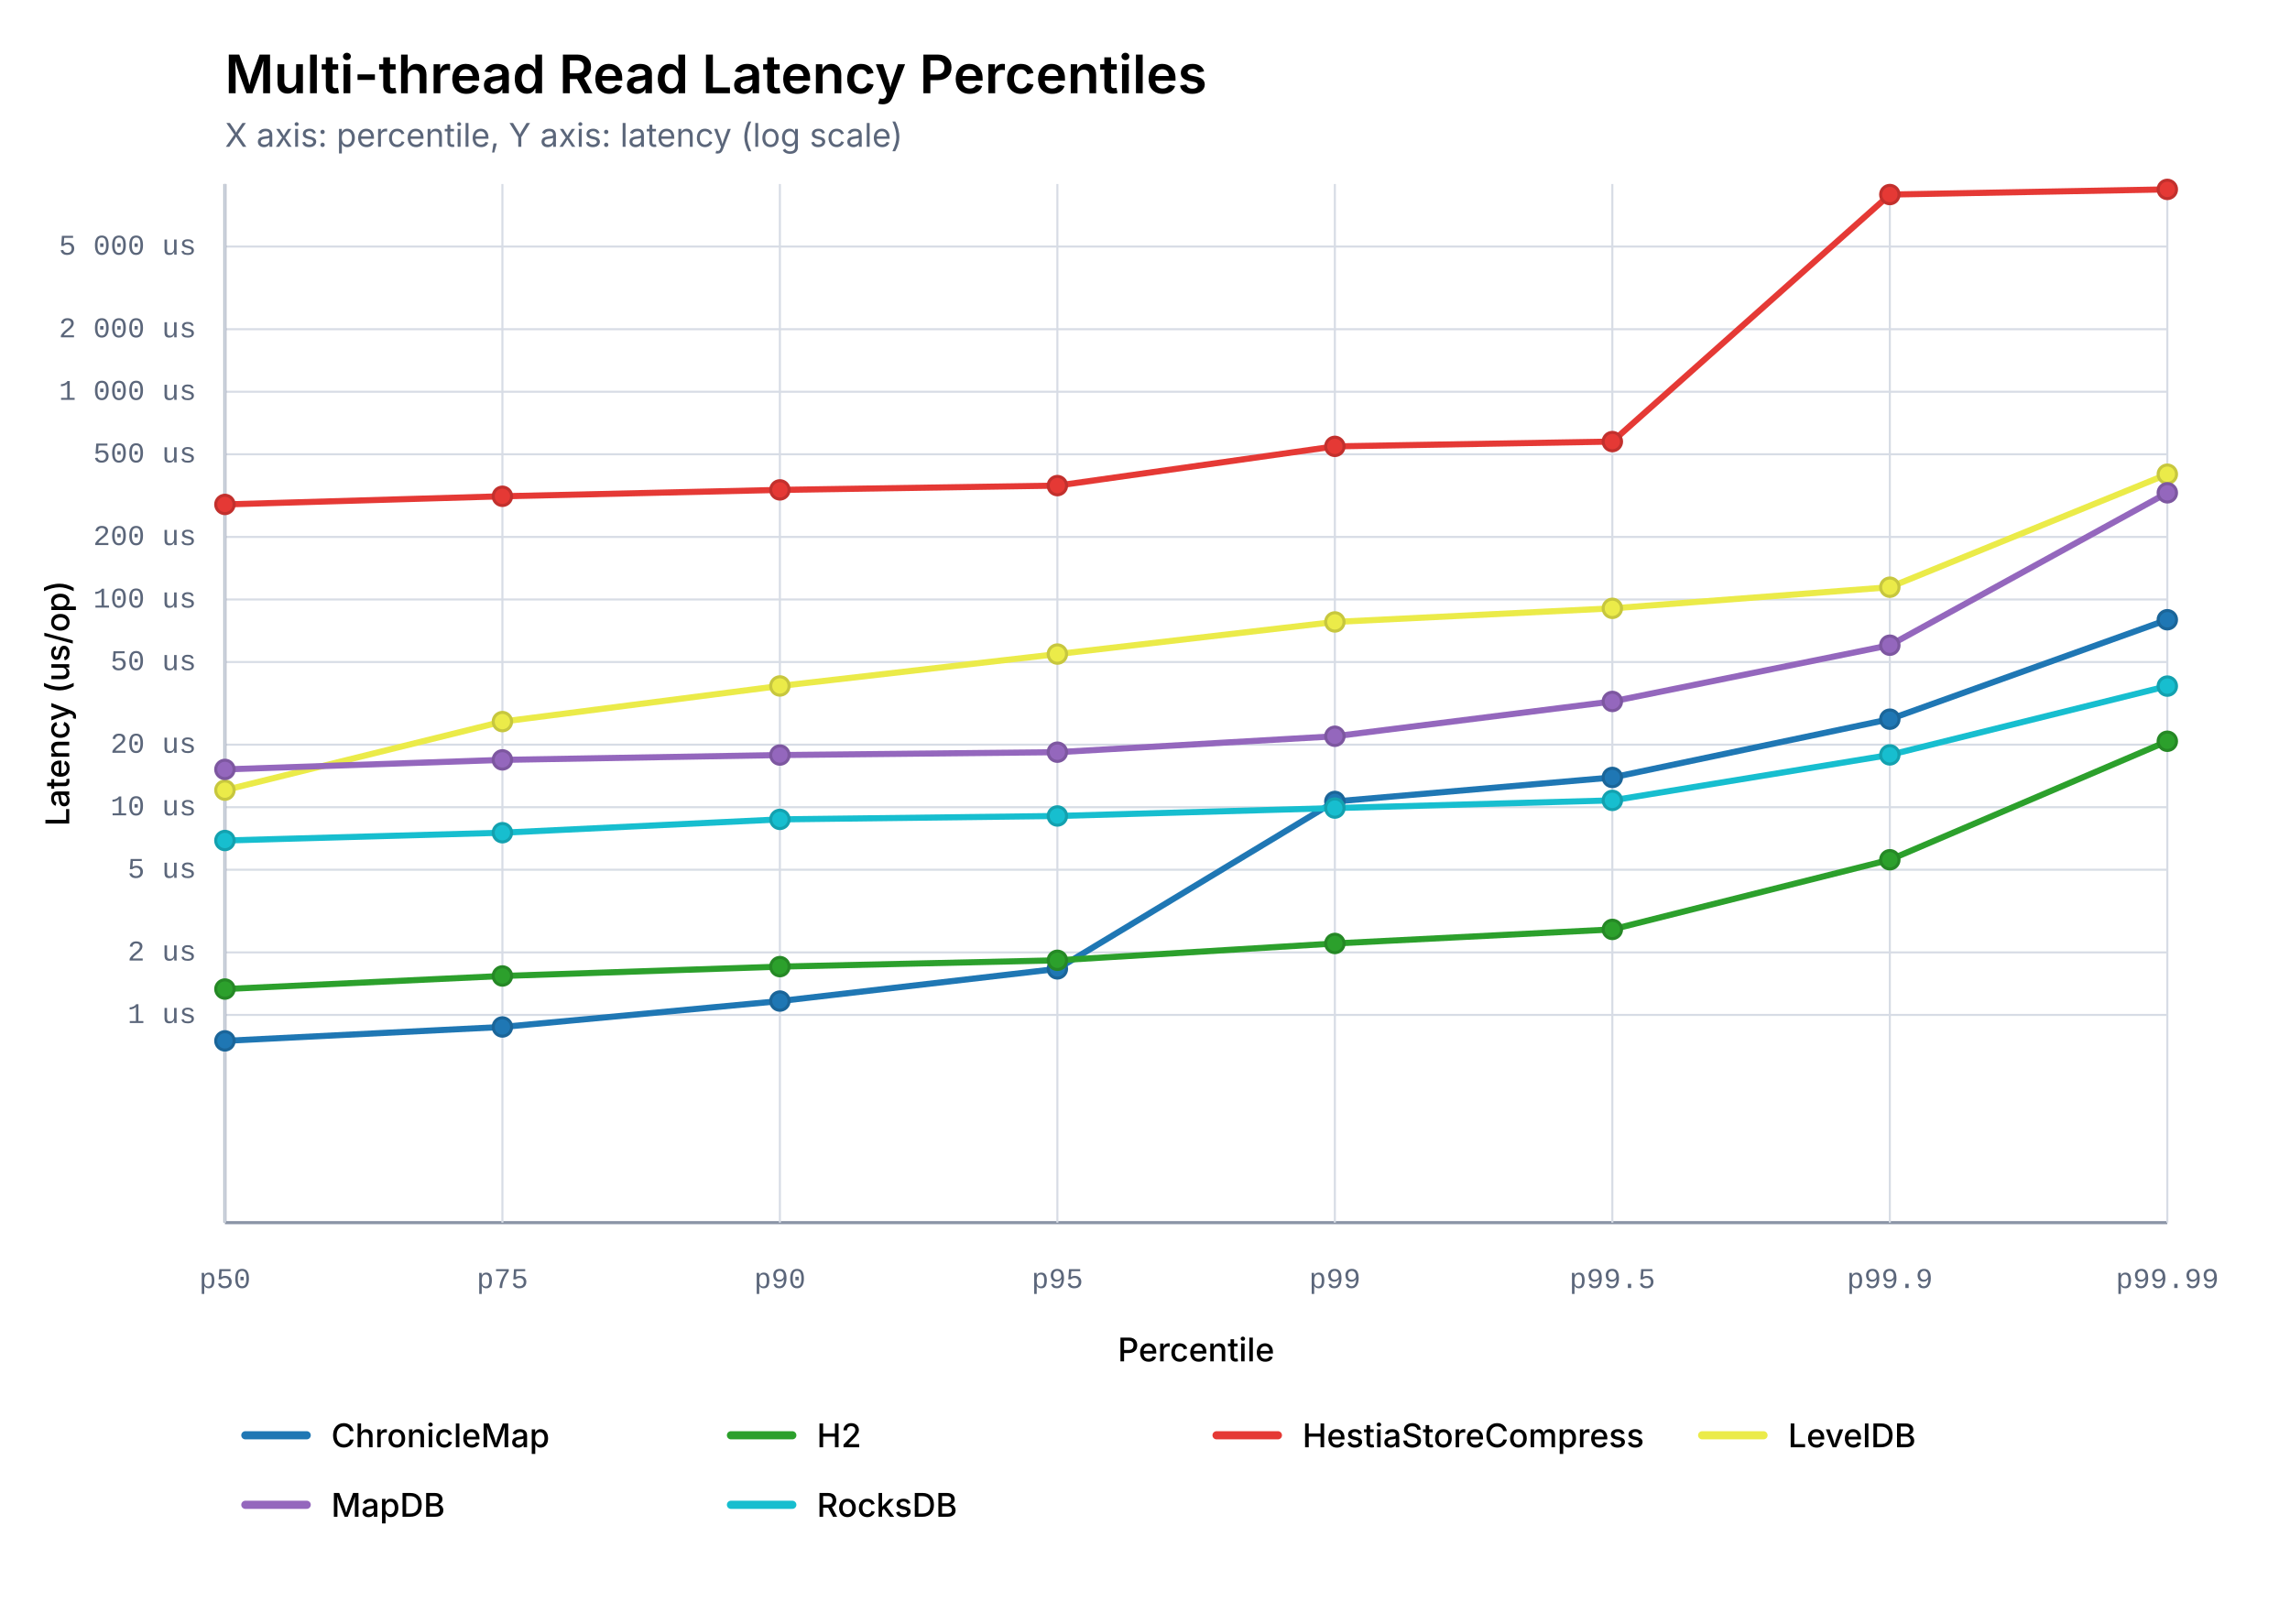
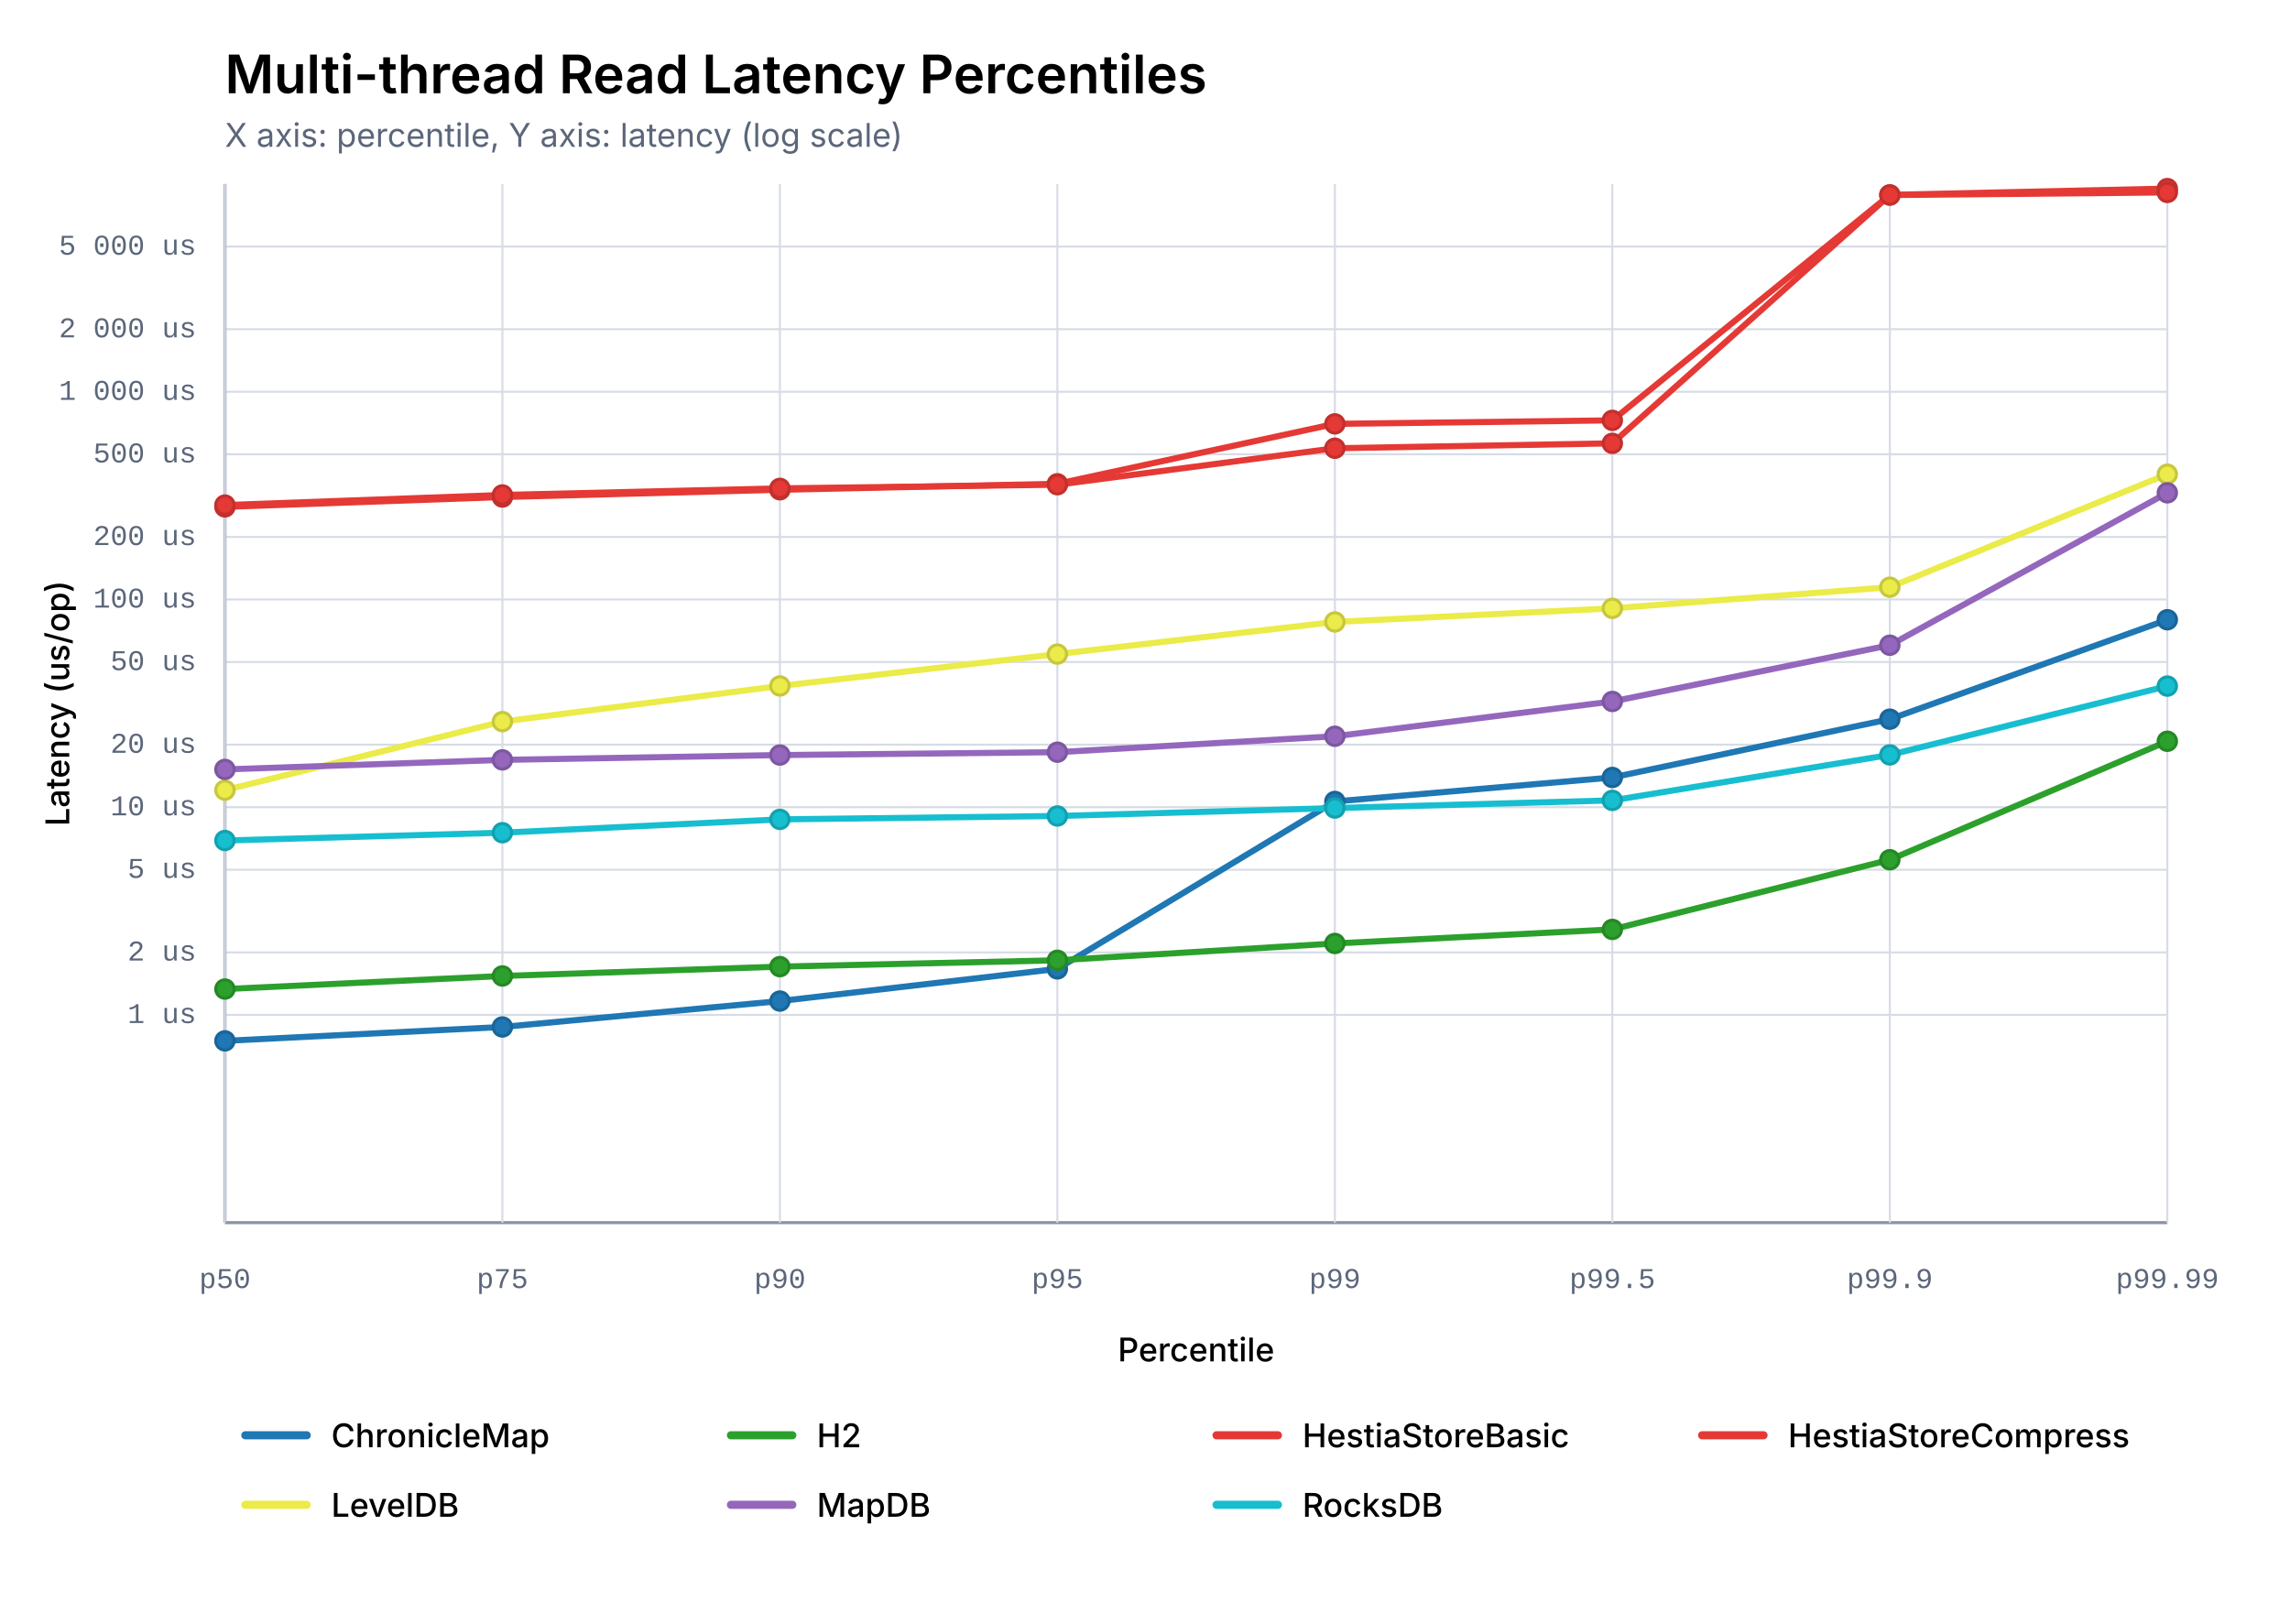
<svg xmlns="http://www.w3.org/2000/svg" width="1120" height="794" viewBox="0 0 1120 794">
  <style>
        text { fill: currentColor; dominant-baseline: middle; }
        .title { font: 600 26px "Inter", "Helvetica Neue", Arial, sans-serif; }
        .subtitle { font: 16px "Inter", "Helvetica Neue", Arial, sans-serif; fill: #5B667A; }
        .axis-label { font: 500 16px "Inter", "Helvetica Neue", Arial, sans-serif; }
        .tick { font: 14px "IBM Plex Mono", "Courier New", monospace; fill: #5B667A; }
        .legend { font: 500 16px "Inter", "Helvetica Neue", Arial, sans-serif; }
        .grid { stroke: #D7DCE5; stroke-width: 1; fill: none; }
        .axis { stroke: #8A94A6; stroke-width: 1.5; fill: none; }
    </style>
  <text class="title" x="110" y="36">Multi-thread Read Latency Percentiles</text>
  <text class="subtitle" x="110" y="66">X axis: percentile, Y axis: latency (log scale)</text>
  <line class="grid" x1="110" y1="496.4" x2="1060" y2="496.4" />
  <text class="tick" x="96" y="496.4" text-anchor="end">1 us</text>
  <line class="grid" x1="110" y1="465.815" x2="1060" y2="465.815" />
  <text class="tick" x="96" y="465.815" text-anchor="end">2 us</text>
  <line class="grid" x1="110" y1="425.385" x2="1060" y2="425.385" />
  <text class="tick" x="96" y="425.385" text-anchor="end">5 us</text>
  <line class="grid" x1="110" y1="394.8" x2="1060" y2="394.8" />
  <text class="tick" x="96" y="394.8" text-anchor="end">10 us</text>
  <line class="grid" x1="110" y1="364.215" x2="1060" y2="364.215" />
  <text class="tick" x="96" y="364.215" text-anchor="end">20 us</text>
  <line class="grid" x1="110" y1="323.785" x2="1060" y2="323.785" />
  <text class="tick" x="96" y="323.785" text-anchor="end">50 us</text>
  <line class="grid" x1="110" y1="293.2" x2="1060" y2="293.2" />
  <text class="tick" x="96" y="293.2" text-anchor="end">100 us</text>
  <line class="grid" x1="110" y1="262.615" x2="1060" y2="262.615" />
  <text class="tick" x="96" y="262.615" text-anchor="end">200 us</text>
  <line class="grid" x1="110" y1="222.185" x2="1060" y2="222.185" />
  <text class="tick" x="96" y="222.185" text-anchor="end">500 us</text>
  <line class="grid" x1="110" y1="191.6" x2="1060" y2="191.6" />
  <text class="tick" x="96" y="191.6" text-anchor="end">1 000 us</text>
  <line class="grid" x1="110" y1="161.015" x2="1060" y2="161.015" />
  <text class="tick" x="96" y="161.015" text-anchor="end">2 000 us</text>
  <line class="grid" x1="110" y1="120.585" x2="1060" y2="120.585" />
  <text class="tick" x="96" y="120.585" text-anchor="end">5 000 us</text>
  <line class="axis" x1="110" y1="598" x2="1060" y2="598" />
  <line class="axis" x1="110" y1="90" x2="110" y2="598" />
  <line class="grid" x1="110.0" y1="90" x2="110.0" y2="598" />
  <text class="tick" x="110.0" y="626" text-anchor="middle">p50</text>
  <line class="grid" x1="245.714" y1="90" x2="245.714" y2="598" />
  <text class="tick" x="245.714" y="626" text-anchor="middle">p75</text>
  <line class="grid" x1="381.429" y1="90" x2="381.429" y2="598" />
  <text class="tick" x="381.429" y="626" text-anchor="middle">p90</text>
  <line class="grid" x1="517.143" y1="90" x2="517.143" y2="598" />
  <text class="tick" x="517.143" y="626" text-anchor="middle">p95</text>
  <line class="grid" x1="652.857" y1="90" x2="652.857" y2="598" />
  <text class="tick" x="652.857" y="626" text-anchor="middle">p99</text>
  <line class="grid" x1="788.571" y1="90" x2="788.571" y2="598" />
  <text class="tick" x="788.571" y="626" text-anchor="middle">p99.5</text>
  <line class="grid" x1="924.286" y1="90" x2="924.286" y2="598" />
  <text class="tick" x="924.286" y="626" text-anchor="middle">p99.9</text>
  <line class="grid" x1="1060.0" y1="90" x2="1060.0" y2="598" />
  <text class="tick" x="1060.0" y="626" text-anchor="middle">p99.99</text>
  <text class="axis-label" x="585" y="660" text-anchor="middle">Percentile</text>
  <text class="axis-label" x="28" y="344" transform="rotate(-90 28 344)" text-anchor="middle">Latency (us/op)</text>
  <polyline points="110.00,509.09 245.71,502.29 381.43,489.62 517.14,473.88 652.86,392.00 788.57,380.26 924.29,351.75 1060.00,303.12" fill="none" stroke="#1F77B4" stroke-width="3" stroke-linejoin="round" stroke-linecap="round" />
  <circle cx="110.0" cy="509.094" r="4.5" fill="#1F77B4" stroke="#1A6599" stroke-width="1.5" />
  <circle cx="245.714" cy="502.292" r="4.5" fill="#1F77B4" stroke="#1A6599" stroke-width="1.5" />
  <circle cx="381.429" cy="489.623" r="4.5" fill="#1F77B4" stroke="#1A6599" stroke-width="1.5" />
  <circle cx="517.143" cy="473.878" r="4.5" fill="#1F77B4" stroke="#1A6599" stroke-width="1.5" />
  <circle cx="652.857" cy="391.996" r="4.5" fill="#1F77B4" stroke="#1A6599" stroke-width="1.5" />
  <circle cx="788.571" cy="380.257" r="4.5" fill="#1F77B4" stroke="#1A6599" stroke-width="1.5" />
  <circle cx="924.286" cy="351.752" r="4.5" fill="#1F77B4" stroke="#1A6599" stroke-width="1.5" />
  <circle cx="1060.0" cy="303.117" r="4.5" fill="#1F77B4" stroke="#1A6599" stroke-width="1.5" />
  <polyline points="110.00,483.75 245.71,477.35 381.43,472.78 517.14,469.69 652.86,461.45 788.57,454.58 924.29,420.51 1060.00,362.55" fill="none" stroke="#2CA02C" stroke-width="3" stroke-linejoin="round" stroke-linecap="round" />
  <circle cx="110.0" cy="483.75" r="4.5" fill="#2CA02C" stroke="#258825" stroke-width="1.5" />
  <circle cx="245.714" cy="477.348" r="4.5" fill="#2CA02C" stroke="#258825" stroke-width="1.5" />
  <circle cx="381.429" cy="472.779" r="4.5" fill="#2CA02C" stroke="#258825" stroke-width="1.5" />
  <circle cx="517.143" cy="469.687" r="4.5" fill="#2CA02C" stroke="#258825" stroke-width="1.5" />
  <circle cx="652.857" cy="461.45" r="4.5" fill="#2CA02C" stroke="#258825" stroke-width="1.5" />
  <circle cx="788.571" cy="454.579" r="4.5" fill="#2CA02C" stroke="#258825" stroke-width="1.5" />
  <circle cx="924.286" cy="420.51" r="4.5" fill="#2CA02C" stroke="#258825" stroke-width="1.5" />
  <circle cx="1060.0" cy="362.553" r="4.5" fill="#2CA02C" stroke="#258825" stroke-width="1.5" />
-   <polyline points="110.00,246.72 245.71,242.73 381.43,239.61 517.14,237.51 652.86,218.32 788.57,215.98 924.29,95.16 1060.00,92.63" fill="none" stroke="#E53935" stroke-width="3" stroke-linejoin="round" stroke-linecap="round" />
-   <circle cx="110.0" cy="246.722" r="4.5" fill="#E53935" stroke="#C2302D" stroke-width="1.5" />
-   <circle cx="245.714" cy="242.732" r="4.5" fill="#E53935" stroke="#C2302D" stroke-width="1.5" />
-   <circle cx="381.429" cy="239.606" r="4.5" fill="#E53935" stroke="#C2302D" stroke-width="1.5" />
-   <circle cx="517.143" cy="237.511" r="4.5" fill="#E53935" stroke="#C2302D" stroke-width="1.5" />
-   <circle cx="652.857" cy="218.318" r="4.5" fill="#E53935" stroke="#C2302D" stroke-width="1.5" />
-   <circle cx="788.571" cy="215.98" r="4.5" fill="#E53935" stroke="#C2302D" stroke-width="1.5" />
-   <circle cx="924.286" cy="95.159" r="4.5" fill="#E53935" stroke="#C2302D" stroke-width="1.5" />
-   <circle cx="1060.0" cy="92.633" r="4.5" fill="#E53935" stroke="#C2302D" stroke-width="1.5" />
+   <polyline points="110.00,247.92 245.71,243.09 381.43,239.54 517.14,236.62 652.86,207.31 788.57,205.60 924.29,95.32 1060.00,92.25" fill="none" stroke="#E53935" stroke-width="3" stroke-linejoin="round" stroke-linecap="round" />
+   <circle cx="110.0" cy="247.92" r="4.5" fill="#E53935" stroke="#C2302D" stroke-width="1.5" />
+   <circle cx="245.714" cy="243.094" r="4.5" fill="#E53935" stroke="#C2302D" stroke-width="1.5" />
+   <circle cx="381.429" cy="239.539" r="4.5" fill="#E53935" stroke="#C2302D" stroke-width="1.5" />
+   <circle cx="517.143" cy="236.625" r="4.5" fill="#E53935" stroke="#C2302D" stroke-width="1.5" />
+   <circle cx="652.857" cy="207.312" r="4.5" fill="#E53935" stroke="#C2302D" stroke-width="1.5" />
+   <circle cx="788.571" cy="205.604" r="4.5" fill="#E53935" stroke="#C2302D" stroke-width="1.5" />
+   <circle cx="924.286" cy="95.322" r="4.5" fill="#E53935" stroke="#C2302D" stroke-width="1.5" />
+   <circle cx="1060.0" cy="92.251" r="4.5" fill="#E53935" stroke="#C2302D" stroke-width="1.5" />
+   <polyline points="110.00,247.04 245.71,242.09 381.43,238.87 517.14,237.07 652.86,219.24 788.57,216.85 924.29,95.40 1060.00,94.12" fill="none" stroke="#E53935" stroke-width="3" stroke-linejoin="round" stroke-linecap="round" />
+   <circle cx="110.0" cy="247.039" r="4.5" fill="#E53935" stroke="#C2302D" stroke-width="1.5" />
+   <circle cx="245.714" cy="242.089" r="4.5" fill="#E53935" stroke="#C2302D" stroke-width="1.5" />
+   <circle cx="381.429" cy="238.875" r="4.5" fill="#E53935" stroke="#C2302D" stroke-width="1.5" />
+   <circle cx="517.143" cy="237.066" r="4.5" fill="#E53935" stroke="#C2302D" stroke-width="1.5" />
+   <circle cx="652.857" cy="219.238" r="4.5" fill="#E53935" stroke="#C2302D" stroke-width="1.5" />
+   <circle cx="788.571" cy="216.853" r="4.5" fill="#E53935" stroke="#C2302D" stroke-width="1.5" />
+   <circle cx="924.286" cy="95.404" r="4.5" fill="#E53935" stroke="#C2302D" stroke-width="1.5" />
+   <circle cx="1060.0" cy="94.115" r="4.5" fill="#E53935" stroke="#C2302D" stroke-width="1.5" />
  <polyline points="110.00,386.46 245.71,352.94 381.43,335.51 517.14,319.91 652.86,304.19 788.57,297.54 924.29,287.20 1060.00,231.93" fill="none" stroke="#ebeb49" stroke-width="3" stroke-linejoin="round" stroke-linecap="round" />
  <circle cx="110.0" cy="386.462" r="4.5" fill="#ebeb49" stroke="#C7C73E" stroke-width="1.5" />
  <circle cx="245.714" cy="352.938" r="4.5" fill="#ebeb49" stroke="#C7C73E" stroke-width="1.5" />
  <circle cx="381.429" cy="335.506" r="4.5" fill="#ebeb49" stroke="#C7C73E" stroke-width="1.5" />
  <circle cx="517.143" cy="319.908" r="4.5" fill="#ebeb49" stroke="#C7C73E" stroke-width="1.5" />
  <circle cx="652.857" cy="304.19" r="4.5" fill="#ebeb49" stroke="#C7C73E" stroke-width="1.5" />
  <circle cx="788.571" cy="297.544" r="4.5" fill="#ebeb49" stroke="#C7C73E" stroke-width="1.5" />
  <circle cx="924.286" cy="287.202" r="4.5" fill="#ebeb49" stroke="#C7C73E" stroke-width="1.5" />
  <circle cx="1060.0" cy="231.932" r="4.5" fill="#ebeb49" stroke="#C7C73E" stroke-width="1.5" />
  <polyline points="110.00,376.32 245.71,371.66 381.43,369.30 517.14,367.89 652.86,360.11 788.57,343.08 924.29,315.58 1060.00,241.04" fill="none" stroke="#9467BD" stroke-width="3" stroke-linejoin="round" stroke-linecap="round" />
  <circle cx="110.0" cy="376.325" r="4.5" fill="#9467BD" stroke="#7D57A0" stroke-width="1.5" />
  <circle cx="245.714" cy="371.657" r="4.5" fill="#9467BD" stroke="#7D57A0" stroke-width="1.5" />
  <circle cx="381.429" cy="369.298" r="4.5" fill="#9467BD" stroke="#7D57A0" stroke-width="1.5" />
  <circle cx="517.143" cy="367.895" r="4.5" fill="#9467BD" stroke="#7D57A0" stroke-width="1.5" />
  <circle cx="652.857" cy="360.106" r="4.5" fill="#9467BD" stroke="#7D57A0" stroke-width="1.5" />
  <circle cx="788.571" cy="343.081" r="4.5" fill="#9467BD" stroke="#7D57A0" stroke-width="1.5" />
  <circle cx="924.286" cy="315.575" r="4.5" fill="#9467BD" stroke="#7D57A0" stroke-width="1.5" />
  <circle cx="1060.0" cy="241.038" r="4.5" fill="#9467BD" stroke="#7D57A0" stroke-width="1.5" />
  <polyline points="110.00,411.10 245.71,407.28 381.43,400.76 517.14,399.10 652.86,395.23 788.57,391.47 924.29,369.22 1060.00,335.58" fill="none" stroke="#17BECF" stroke-width="3" stroke-linejoin="round" stroke-linecap="round" />
  <circle cx="110.0" cy="411.096" r="4.5" fill="#17BECF" stroke="#13A1AF" stroke-width="1.5" />
  <circle cx="245.714" cy="407.282" r="4.5" fill="#17BECF" stroke="#13A1AF" stroke-width="1.5" />
  <circle cx="381.429" cy="400.763" r="4.5" fill="#17BECF" stroke="#13A1AF" stroke-width="1.5" />
  <circle cx="517.143" cy="399.097" r="4.5" fill="#17BECF" stroke="#13A1AF" stroke-width="1.5" />
  <circle cx="652.857" cy="395.226" r="4.5" fill="#17BECF" stroke="#13A1AF" stroke-width="1.5" />
  <circle cx="788.571" cy="391.47" r="4.5" fill="#17BECF" stroke="#13A1AF" stroke-width="1.5" />
  <circle cx="924.286" cy="369.219" r="4.5" fill="#17BECF" stroke="#13A1AF" stroke-width="1.5" />
  <circle cx="1060.0" cy="335.579" r="4.5" fill="#17BECF" stroke="#13A1AF" stroke-width="1.5" />
  <line x1="120.0" y1="702.0" x2="150.0" y2="702.0" stroke="#1F77B4" stroke-width="4" stroke-linecap="round" />
  <text class="legend" x="162.0" y="702.0">ChronicleMap</text>
  <line x1="357.5" y1="702.0" x2="387.5" y2="702.0" stroke="#2CA02C" stroke-width="4" stroke-linecap="round" />
  <text class="legend" x="399.5" y="702.0">H2</text>
  <line x1="595.0" y1="702.0" x2="625.0" y2="702.0" stroke="#E53935" stroke-width="4" stroke-linecap="round" />
-   <text class="legend" x="637.0" y="702.0">HestiaStoreCompress</text>
-   <line x1="832.5" y1="702.0" x2="862.5" y2="702.0" stroke="#ebeb49" stroke-width="4" stroke-linecap="round" />
-   <text class="legend" x="874.5" y="702.0">LevelDB</text>
-   <line x1="120.0" y1="736.0" x2="150.0" y2="736.0" stroke="#9467BD" stroke-width="4" stroke-linecap="round" />
-   <text class="legend" x="162.0" y="736.0">MapDB</text>
-   <line x1="357.5" y1="736.0" x2="387.5" y2="736.0" stroke="#17BECF" stroke-width="4" stroke-linecap="round" />
-   <text class="legend" x="399.5" y="736.0">RocksDB</text>
+   <text class="legend" x="637.0" y="702.0">HestiaStoreBasic</text>
+   <line x1="832.5" y1="702.0" x2="862.5" y2="702.0" stroke="#E53935" stroke-width="4" stroke-linecap="round" />
+   <text class="legend" x="874.5" y="702.0">HestiaStoreCompress</text>
+   <line x1="120.0" y1="736.0" x2="150.0" y2="736.0" stroke="#ebeb49" stroke-width="4" stroke-linecap="round" />
+   <text class="legend" x="162.0" y="736.0">LevelDB</text>
+   <line x1="357.5" y1="736.0" x2="387.5" y2="736.0" stroke="#9467BD" stroke-width="4" stroke-linecap="round" />
+   <text class="legend" x="399.5" y="736.0">MapDB</text>
+   <line x1="595.0" y1="736.0" x2="625.0" y2="736.0" stroke="#17BECF" stroke-width="4" stroke-linecap="round" />
+   <text class="legend" x="637.0" y="736.0">RocksDB</text>
</svg>
